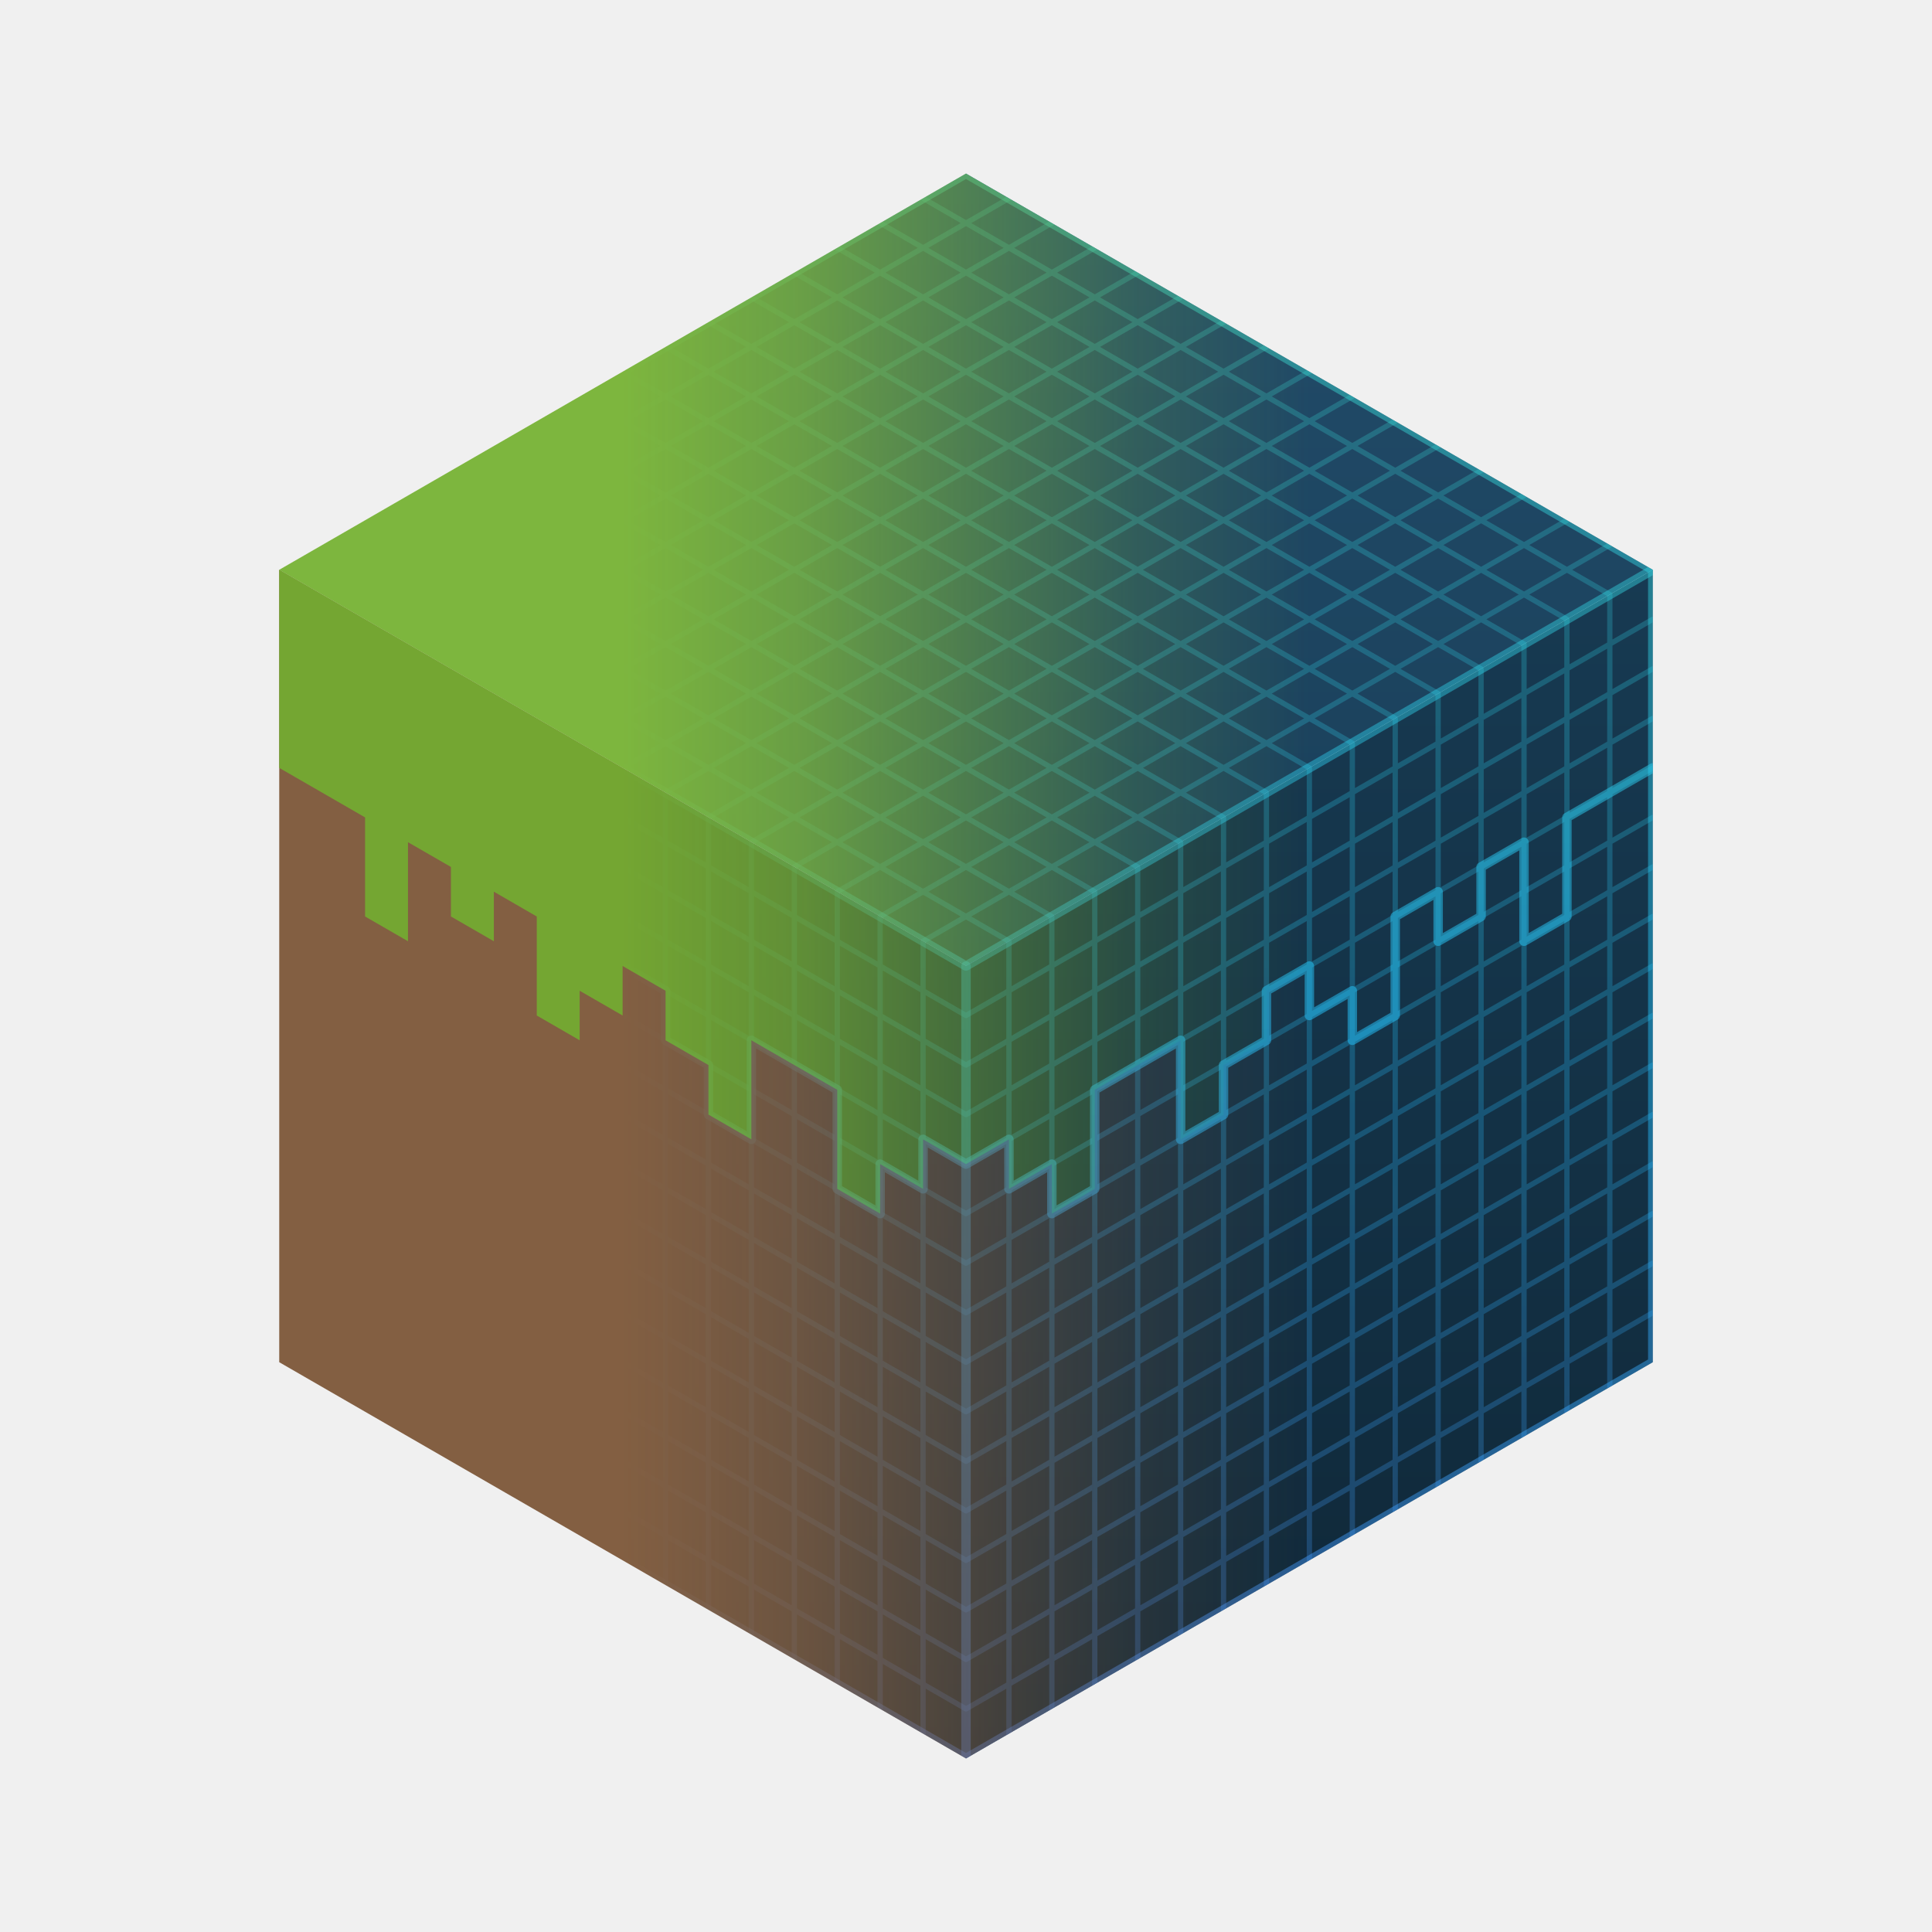
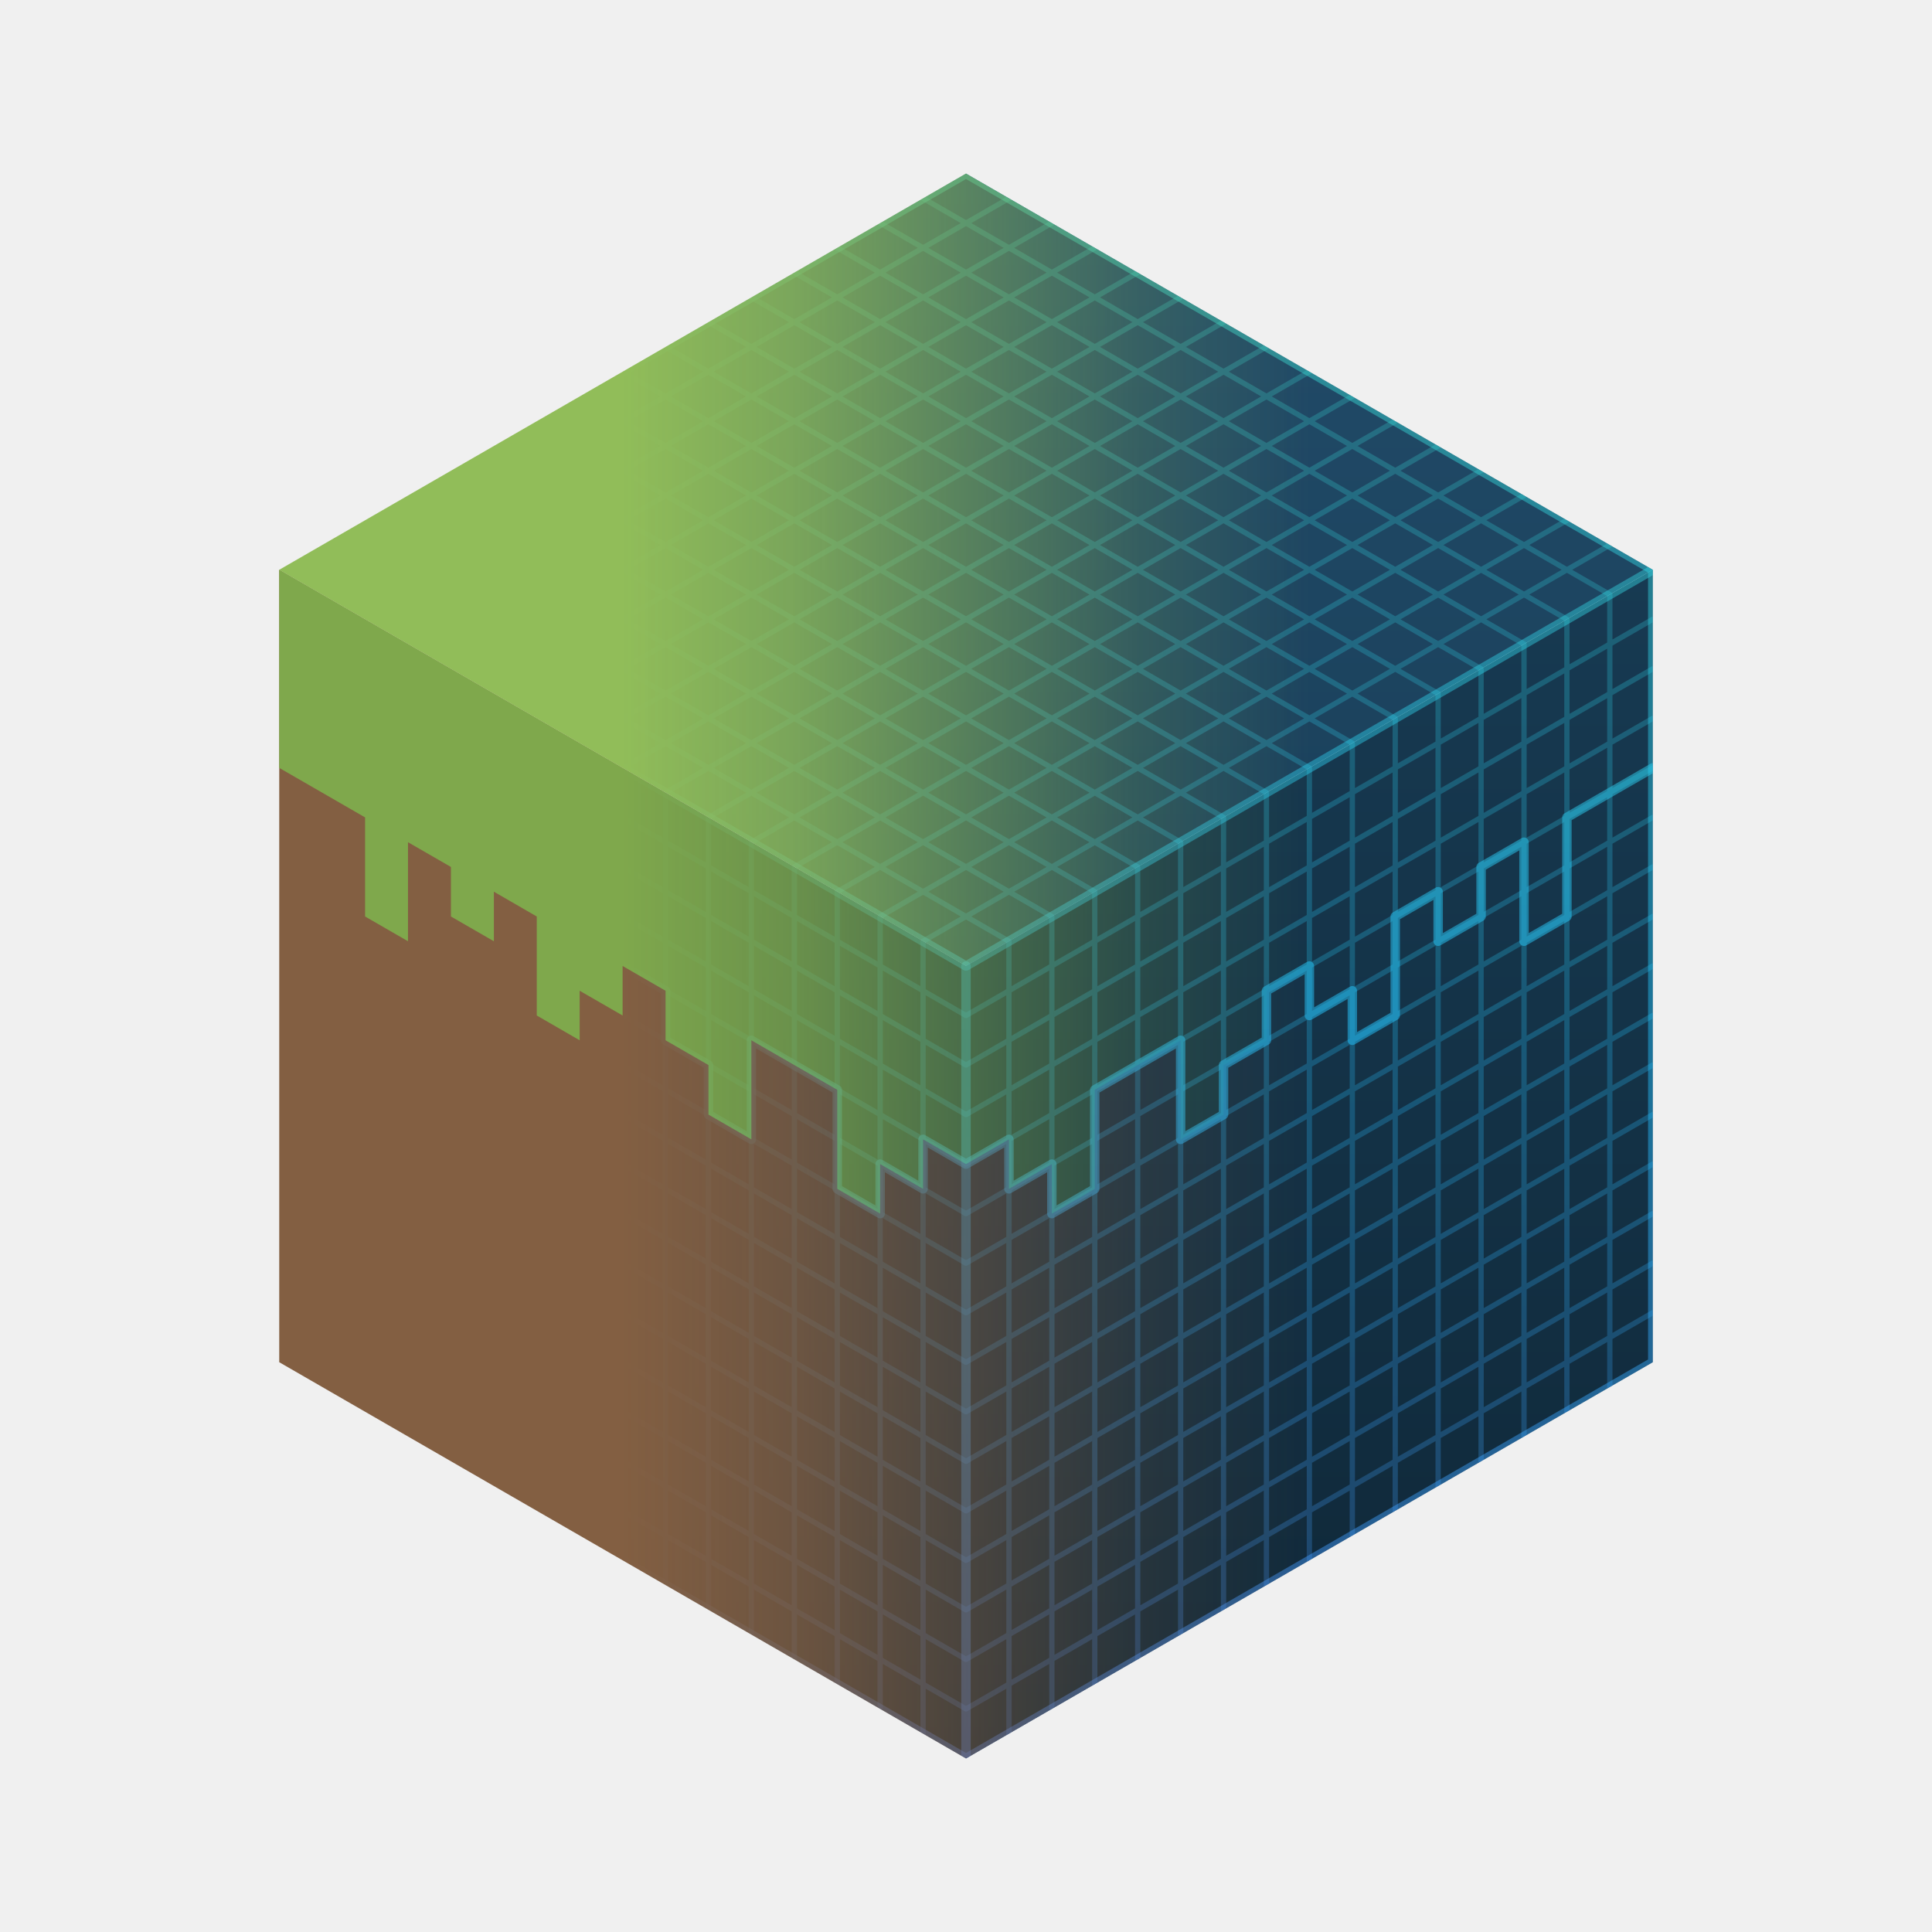
<svg xmlns="http://www.w3.org/2000/svg" viewBox="0 0 512 512" width="512" height="512">
  <defs>
    <pattern id="grain-top" width="16" height="16" patternUnits="userSpaceOnUse" patternTransform="matrix(11.375 6.5625 -11.375 6.5625 256.0 46.0)">
      <path fill="#ffffff" fill-opacity="0.07" d="        M256.000 46.000l11.375 6.562 l-11.375 6.562l-11.375 -6.562z         M278.750 59.125l11.375 6.562 l-11.375 6.562l-11.375 -6.562z         M301.500 72.250l11.375 6.562 l-11.375 6.562l-11.375 -6.562z         M358.375 105.062l11.375 6.562 l-11.375 6.562l-11.375 -6.562z         M381.125 118.188l11.375 6.562 l-11.375 6.562l-11.375 -6.562z         M312.875 91.938l11.375 6.562 l-11.375 6.562l-11.375 -6.562z         M312.875 105.062l11.375 6.562 l-11.375 6.562l-11.375 -6.562z         M324.250 111.625l11.375 6.562 l-11.375 6.562l-11.375 -6.562z         M347.000 124.750l11.375 6.562 l-11.375 6.562l-11.375 -6.562z         M358.375 131.312l11.375 6.562 l-11.375 6.562l-11.375 -6.562z         M403.875 157.562l11.375 6.562 l-11.375 6.562l-11.375 -6.562z         M244.625 78.812l11.375 6.562 l-11.375 6.562l-11.375 -6.562z         M290.125 105.062l11.375 6.562 l-11.375 6.562l-11.375 -6.562z         M347.000 151.000l11.375 6.562 l-11.375 6.562l-11.375 -6.562z         M381.125 170.688l11.375 6.562 l-11.375 6.562l-11.375 -6.562z         M290.125 131.312l11.375 6.562 l-11.375 6.562l-11.375 -6.562z         M233.250 111.625l11.375 6.562 l-11.375 6.562l-11.375 -6.562z         M278.750 137.875l11.375 6.562 l-11.375 6.562l-11.375 -6.562z         M290.125 144.438l11.375 6.562 l-11.375 6.562l-11.375 -6.562z         M324.250 164.125l11.375 6.562 l-11.375 6.562l-11.375 -6.562z         M176.375 91.938l11.375 6.562 l-11.375 6.562l-11.375 -6.562z         M199.125 105.062l11.375 6.562 l-11.375 6.562l-11.375 -6.562z         M267.375 144.438l11.375 6.562 l-11.375 6.562l-11.375 -6.562z         M290.125 157.562l11.375 6.562 l-11.375 6.562l-11.375 -6.562z         M187.750 111.625l11.375 6.562 l-11.375 6.562l-11.375 -6.562z         M199.125 118.188l11.375 6.562 l-11.375 6.562l-11.375 -6.562z         M210.500 124.750l11.375 6.562 l-11.375 6.562l-11.375 -6.562z         M324.250 190.375l11.375 6.562 l-11.375 6.562l-11.375 -6.562z         M312.875 196.938l11.375 6.562 l-11.375 6.562l-11.375 -6.562z         M153.625 118.188l11.375 6.562 l-11.375 6.562l-11.375 -6.562z         M176.375 131.312l11.375 6.562 l-11.375 6.562l-11.375 -6.562z         M210.500 151.000l11.375 6.562 l-11.375 6.562l-11.375 -6.562z         M221.875 157.562l11.375 6.562 l-11.375 6.562l-11.375 -6.562z         M312.875 210.062l11.375 6.562 l-11.375 6.562l-11.375 -6.562z         M210.500 164.125l11.375 6.562 l-11.375 6.562l-11.375 -6.562z         M301.500 216.625l11.375 6.562 l-11.375 6.562l-11.375 -6.562z         M130.875 131.312l11.375 6.562 l-11.375 6.562l-11.375 -6.562z         M153.625 144.438l11.375 6.562 l-11.375 6.562l-11.375 -6.562z         M210.500 177.250l11.375 6.562 l-11.375 6.562l-11.375 -6.562z         M221.875 210.062l11.375 6.562 l-11.375 6.562l-11.375 -6.562z         M85.375 144.438l11.375 6.562 l-11.375 6.562l-11.375 -6.562z         M153.625 183.812l11.375 6.562 l-11.375 6.562l-11.375 -6.562z" />
      <path fill="#000000" fill-opacity="0.05" d="        M324.250 85.375l11.375 6.562 l-11.375 6.562l-11.375 -6.562z         M256.000 59.125l11.375 6.562 l-11.375 6.562l-11.375 -6.562z         M267.375 65.688l11.375 6.562 l-11.375 6.562l-11.375 -6.562z         M335.625 105.062l11.375 6.562 l-11.375 6.562l-11.375 -6.562z         M369.750 124.750l11.375 6.562 l-11.375 6.562l-11.375 -6.562z         M392.500 137.875l11.375 6.562 l-11.375 6.562l-11.375 -6.562z         M244.625 65.688l11.375 6.562 l-11.375 6.562l-11.375 -6.562z         M290.125 91.938l11.375 6.562 l-11.375 6.562l-11.375 -6.562z         M301.500 111.625l11.375 6.562 l-11.375 6.562l-11.375 -6.562z         M210.500 72.250l11.375 6.562 l-11.375 6.562l-11.375 -6.562z         M244.625 91.938l11.375 6.562 l-11.375 6.562l-11.375 -6.562z         M267.375 105.062l11.375 6.562 l-11.375 6.562l-11.375 -6.562z         M312.875 131.312l11.375 6.562 l-11.375 6.562l-11.375 -6.562z         M324.250 137.875l11.375 6.562 l-11.375 6.562l-11.375 -6.562z         M244.625 105.062l11.375 6.562 l-11.375 6.562l-11.375 -6.562z         M335.625 157.562l11.375 6.562 l-11.375 6.562l-11.375 -6.562z         M187.750 85.375l11.375 6.562 l-11.375 6.562l-11.375 -6.562z         M210.500 98.500l11.375 6.562 l-11.375 6.562l-11.375 -6.562z         M221.875 105.062l11.375 6.562 l-11.375 6.562l-11.375 -6.562z         M347.000 177.250l11.375 6.562 l-11.375 6.562l-11.375 -6.562z         M233.250 124.750l11.375 6.562 l-11.375 6.562l-11.375 -6.562z         M312.875 170.688l11.375 6.562 l-11.375 6.562l-11.375 -6.562z         M233.250 137.875l11.375 6.562 l-11.375 6.562l-11.375 -6.562z         M165.000 111.625l11.375 6.562 l-11.375 6.562l-11.375 -6.562z         M176.375 118.188l11.375 6.562 l-11.375 6.562l-11.375 -6.562z         M221.875 144.438l11.375 6.562 l-11.375 6.562l-11.375 -6.562z         M199.125 144.438l11.375 6.562 l-11.375 6.562l-11.375 -6.562z         M244.625 170.688l11.375 6.562 l-11.375 6.562l-11.375 -6.562z         M267.375 183.812l11.375 6.562 l-11.375 6.562l-11.375 -6.562z         M165.000 137.875l11.375 6.562 l-11.375 6.562l-11.375 -6.562z         M233.250 177.250l11.375 6.562 l-11.375 6.562l-11.375 -6.562z         M278.750 203.500l11.375 6.562 l-11.375 6.562l-11.375 -6.562z         M130.875 144.438l11.375 6.562 l-11.375 6.562l-11.375 -6.562z         M153.625 157.562l11.375 6.562 l-11.375 6.562l-11.375 -6.562z         M210.500 190.375l11.375 6.562 l-11.375 6.562l-11.375 -6.562z         M233.250 203.500l11.375 6.562 l-11.375 6.562l-11.375 -6.562z         M96.750 137.875l11.375 6.562 l-11.375 6.562l-11.375 -6.562z         M119.500 151.000l11.375 6.562 l-11.375 6.562l-11.375 -6.562z         M142.250 164.125l11.375 6.562 l-11.375 6.562l-11.375 -6.562z         M119.500 164.125l11.375 6.562 l-11.375 6.562l-11.375 -6.562z         M233.250 229.750l11.375 6.562 l-11.375 6.562l-11.375 -6.562z         M256.000 242.875l11.375 6.562 l-11.375 6.562l-11.375 -6.562z" />
    </pattern>
    <pattern id="grain-side-left" width="16" height="16" patternUnits="userSpaceOnUse" patternTransform="matrix(11.375 6.5625 0 13.125 74.0 151.0)">
      <path fill="#ffffff" fill-opacity="0.07" d="        M233.250 308.500l11.375 6.562 l0.000 13.125l-11.375 -6.562z         M119.500 256.000l11.375 6.562 l0.000 13.125l-11.375 -6.562z         M233.250 334.750l11.375 6.562 l0.000 13.125l-11.375 -6.562z         M96.750 269.125l11.375 6.562 l0.000 13.125l-11.375 -6.562z         M142.250 295.375l11.375 6.562 l0.000 13.125l-11.375 -6.562z         M221.875 354.438l11.375 6.562 l0.000 13.125l-11.375 -6.562z         M85.375 288.812l11.375 6.562 l0.000 13.125l-11.375 -6.562z         M199.125 367.562l11.375 6.562 l0.000 13.125l-11.375 -6.562z         M85.375 315.062l11.375 6.562 l0.000 13.125l-11.375 -6.562z         M108.125 328.188l11.375 6.562 l0.000 13.125l-11.375 -6.562z         M85.375 328.188l11.375 6.562 l0.000 13.125l-11.375 -6.562z         M130.875 354.438l11.375 6.562 l0.000 13.125l-11.375 -6.562z         M233.250 413.500l11.375 6.562 l0.000 13.125l-11.375 -6.562z         M176.375 393.812l11.375 6.562 l0.000 13.125l-11.375 -6.562z         M233.250 426.625l11.375 6.562 l0.000 13.125l-11.375 -6.562z         M153.625 393.812l11.375 6.562 l0.000 13.125l-11.375 -6.562z         M233.250 439.750l11.375 6.562 l0.000 13.125l-11.375 -6.562z" />
      <path fill="#000000" fill-opacity="0.05" d="        M210.500 282.250l11.375 6.562 l0.000 13.125l-11.375 -6.562z         M165.000 269.125l11.375 6.562 l0.000 13.125l-11.375 -6.562z         M244.625 315.062l11.375 6.562 l0.000 13.125l-11.375 -6.562z         M153.625 275.688l11.375 6.562 l0.000 13.125l-11.375 -6.562z         M233.250 321.625l11.375 6.562 l0.000 13.125l-11.375 -6.562z         M96.750 256.000l11.375 6.562 l0.000 13.125l-11.375 -6.562z         M142.250 282.250l11.375 6.562 l0.000 13.125l-11.375 -6.562z         M165.000 295.375l11.375 6.562 l0.000 13.125l-11.375 -6.562z         M199.125 315.062l11.375 6.562 l0.000 13.125l-11.375 -6.562z         M85.375 262.562l11.375 6.562 l0.000 13.125l-11.375 -6.562z         M108.125 288.812l11.375 6.562 l0.000 13.125l-11.375 -6.562z         M165.000 321.625l11.375 6.562 l0.000 13.125l-11.375 -6.562z         M165.000 334.750l11.375 6.562 l0.000 13.125l-11.375 -6.562z         M187.750 347.875l11.375 6.562 l0.000 13.125l-11.375 -6.562z         M244.625 380.688l11.375 6.562 l0.000 13.125l-11.375 -6.562z         M187.750 361.000l11.375 6.562 l0.000 13.125l-11.375 -6.562z         M244.625 393.812l11.375 6.562 l0.000 13.125l-11.375 -6.562z         M119.500 334.750l11.375 6.562 l0.000 13.125l-11.375 -6.562z         M244.625 406.938l11.375 6.562 l0.000 13.125l-11.375 -6.562z         M96.750 334.750l11.375 6.562 l0.000 13.125l-11.375 -6.562z         M142.250 361.000l11.375 6.562 l0.000 13.125l-11.375 -6.562z         M153.625 367.562l11.375 6.562 l0.000 13.125l-11.375 -6.562z         M108.125 354.438l11.375 6.562 l0.000 13.125l-11.375 -6.562z         M130.875 367.562l11.375 6.562 l0.000 13.125l-11.375 -6.562z         M96.750 361.000l11.375 6.562 l0.000 13.125l-11.375 -6.562z         M119.500 374.125l11.375 6.562 l0.000 13.125l-11.375 -6.562z         M130.875 380.688l11.375 6.562 l0.000 13.125l-11.375 -6.562z         M244.625 446.312l11.375 6.562 l0.000 13.125l-11.375 -6.562z" />
    </pattern>
    <pattern id="grain-side-right" width="16" height="16" patternUnits="userSpaceOnUse" patternTransform="matrix(-11.375 6.5625 -11.375 19.6875 438.0 151.0)">
      <path fill="#ffffff" fill-opacity="0.07" d="        M221.875 341.312l-11.375 6.562 l-11.375 19.688l11.375 -6.562z         M324.250 295.375l-11.375 6.562 l-11.375 19.688l11.375 -6.562z         M199.125 380.688l-11.375 6.562 l-11.375 19.688l11.375 -6.562z         M324.250 321.625l-11.375 6.562 l-11.375 19.688l11.375 -6.562z         M278.750 347.875l-11.375 6.562 l-11.375 19.688l11.375 -6.562z         M187.750 413.500l-11.375 6.562 l-11.375 19.688l11.375 -6.562z         M312.875 354.438l-11.375 6.562 l-11.375 19.688l11.375 -6.562z         M187.750 439.750l-11.375 6.562 l-11.375 19.688l11.375 -6.562z         M290.125 393.812l-11.375 6.562 l-11.375 19.688l11.375 -6.562z         M267.375 406.938l-11.375 6.562 l-11.375 19.688l11.375 -6.562z         M278.750 413.500l-11.375 6.562 l-11.375 19.688l11.375 -6.562z         M233.250 439.750l-11.375 6.562 l-11.375 19.688l11.375 -6.562z         M130.875 498.812l-11.375 6.562 l-11.375 19.688l11.375 -6.562z         M176.375 485.688l-11.375 6.562 l-11.375 19.688l11.375 -6.562z         M119.500 518.500l-11.375 6.562 l-11.375 19.688l11.375 -6.562z         M187.750 492.250l-11.375 6.562 l-11.375 19.688l11.375 -6.562z         M108.125 538.188l-11.375 6.562 l-11.375 19.688l11.375 -6.562z" />
    </pattern>
    <linearGradient id="tech-top" gradientUnits="userSpaceOnUse" x1="0" y1="46" x2="0" y2="256">
      <stop offset="0" stop-color="#224c6a" />
      <stop offset="1" stop-color="#193f59" />
    </linearGradient>
    <linearGradient id="tech-face" gradientUnits="userSpaceOnUse" x1="0" y1="151" x2="0" y2="466">
      <stop offset="0" stop-color="#173a52" />
      <stop offset="1" stop-color="#0f2737" />
    </linearGradient>
    <linearGradient id="wire-grad" gradientUnits="userSpaceOnUse" x1="0" y1="46" x2="0" y2="466">
      <stop offset="0" stop-color="#3ee0c6" />
      <stop offset="0.55" stop-color="#24c4ff" />
      <stop offset="1" stop-color="#4f8cff" />
    </linearGradient>
    <clipPath id="right-clip">
      <path d="M256,46 L438,151 L438,361 L256,466 Z" />
    </clipPath>
    <linearGradient id="bleed-to-right" gradientUnits="userSpaceOnUse" x1="256" y1="0" x2="347" y2="0">
      <stop offset="0" stop-color="#ffffff" stop-opacity="0.5" />
      <stop offset="0.5" stop-color="#ffffff" stop-opacity="0.2" />
      <stop offset="1" stop-color="#ffffff" stop-opacity="0" />
    </linearGradient>
    <linearGradient id="bleed-to-left" gradientUnits="userSpaceOnUse" x1="256" y1="0" x2="165" y2="0">
      <stop offset="0" stop-color="#ffffff" stop-opacity="0.5" />
      <stop offset="0.5" stop-color="#ffffff" stop-opacity="0.2" />
      <stop offset="1" stop-color="#ffffff" stop-opacity="0" />
    </linearGradient>
    <mask id="mask-bleed-to-right" maskUnits="userSpaceOnUse" x="0" y="0" width="512" height="512">
      <rect x="0" y="0" width="512" height="512" fill="url(#bleed-to-right)" />
    </mask>
    <mask id="mask-bleed-to-left" maskUnits="userSpaceOnUse" x="0" y="0" width="512" height="512">
      <rect x="0" y="0" width="512" height="512" fill="url(#bleed-to-left)" />
    </mask>
  </defs>
  <polygon points="74,151 256,256 256,466 74,361" fill="#835f42" />
-   <polygon points="74.00,151.00 256.00,256.00 256.00,308.50 244.62,301.94 244.62,315.06 233.25,308.50 233.25,321.62 221.88,315.06 221.88,288.81 210.50,282.25 199.12,275.69 199.12,301.94 187.75,295.38 187.75,282.25 176.38,275.69 176.38,262.56 165.00,256.00 165.00,269.12 153.62,262.56 153.62,275.69 142.25,269.12 142.25,242.88 130.88,236.31 130.88,249.44 119.50,242.88 119.50,229.75 108.12,223.19 108.12,249.44 96.75,242.88 96.75,216.62 85.38,210.06 74.00,203.50" fill="#74a632" />
+   <polygon points="74.00,151.00 256.00,256.00 256.00,308.50 244.62,301.94 244.62,315.06 233.25,308.50 233.25,321.62 221.88,315.06 221.88,288.81 210.50,282.25 199.12,275.69 199.12,301.94 187.75,295.38 187.75,282.25 176.38,275.69 176.38,262.56 165.00,256.00 165.00,269.12 153.62,262.56 153.62,275.69 142.25,269.12 142.25,242.88 130.88,236.31 130.88,249.44 119.50,242.88 119.50,229.75 108.12,223.19 108.12,249.44 96.75,242.88 96.75,216.62 85.38,210.06 74.00,203.50" fill="#7fa84c" />
  <polygon points="74,151 256,256 256,466 74,361" fill="url(#grain-side-left)" />
-   <polygon points="256,46 256,256 74,151" fill="#7db63e" />
+   <polygon points="256,46 256,256 74,151" fill="#91bd59" />
  <polygon points="256,46 256,256 74,151" fill="url(#grain-top)" />
  <g clip-path="url(#right-clip)">
    <polygon points="256,46 438,151 256,256" fill="url(#tech-top)" />
    <polygon points="438,151 256,256 256,466 438,361" fill="url(#tech-face)" />
    <g fill="none" stroke="url(#wire-grad)" stroke-linecap="round" stroke-linejoin="round">
      <g opacity="0.26" stroke-width="1.4">
        <path d="M426.62,157.56 L426.62,367.56 M438,164.12 L256,269.12 M256,59.12 L426.62,157.56 M267.38,52.56 L256,59.12 M415.25,164.12 L415.25,374.12 M438,177.25 L256,282.25 M256,72.25 L415.25,164.12 M278.75,59.12 L256,72.25 M403.88,170.69 L403.88,380.69 M438,190.38 L256,295.38 M256,85.38 L403.88,170.69 M290.12,65.69 L256,85.38 M392.5,177.25 L392.5,387.25 M438,203.5 L256,308.5 M256,98.5 L392.5,177.25 M301.5,72.25 L256,98.5 M381.12,183.81 L381.12,393.81 M438,216.62 L256,321.62 M256,111.62 L381.12,183.81 M312.88,78.81 L256,111.62 M369.75,190.38 L369.75,400.38 M438,229.75 L256,334.75 M256,124.75 L369.75,190.38 M324.25,85.38 L256,124.75 M358.38,196.94 L358.38,406.94 M438,242.88 L256,347.88 M256,137.88 L358.38,196.94 M335.62,91.94 L256,137.88 M347,203.5 L347,413.5 M438,256 L256,361 M256,151 L347,203.5 M347,98.5 L256,151 M335.62,210.06 L335.62,420.06 M438,269.12 L256,374.12 M256,164.12 L335.62,210.06 M358.38,105.06 L256,164.12 M324.25,216.62 L324.25,426.62 M438,282.25 L256,387.25 M256,177.25 L324.25,216.62 M369.75,111.62 L256,177.25 M312.88,223.19 L312.88,433.19 M438,295.38 L256,400.38 M256,190.38 L312.88,223.19 M381.12,118.19 L256,190.38 M301.5,229.75 L301.5,439.75 M438,308.5 L256,413.5 M256,203.5 L301.5,229.75 M392.5,124.75 L256,203.5 M290.12,236.31 L290.12,446.31 M438,321.62 L256,426.62 M256,216.62 L290.12,236.31 M403.88,131.31 L256,216.62 M278.75,242.88 L278.75,452.88 M438,334.75 L256,439.75 M256,229.75 L278.75,242.88 M415.25,137.88 L256,229.75 M267.38,249.44 L267.38,459.44 M438,347.88 L256,452.88 M256,242.88 L267.38,249.44 M426.62,144.44 L256,242.88" />
      </g>
      <path d="M256,308.5 L267.38,301.94 L267.38,315.06 L278.75,308.5 L278.75,321.62 L290.12,315.06 L290.12,288.81 L301.5,282.25 L312.88,275.69 L312.88,301.94 L324.25,295.38 L324.25,282.25 L335.62,275.69 L335.62,262.56 L347,256 L347,269.12 L358.38,262.56 L358.38,275.69 L369.75,269.12 L369.75,242.88 L381.12,236.31 L381.12,249.44 L392.5,242.88 L392.5,229.75 L403.88,223.19 L403.88,249.44 L415.25,242.88 L415.25,216.62 L426.62,210.06 L438,203.5" stroke-width="2.5" opacity="0.5" />
      <path d="M256,46 L438,151 L438,361 L256,466" stroke-width="2.5" opacity="0.45" />
      <path d="M256,256 L256,466" stroke-width="2.5" opacity="0.45" />
      <path d="M438,151 L256,256" stroke-width="2.5" opacity="0.45" />
    </g>
  </g>
  <g mask="url(#mask-bleed-to-left)">
    <g transform="matrix(-1 0 0 1 512 0)">
      <g clip-path="url(#right-clip)">
        <polygon points="256,46 438,151 256,256" fill="url(#tech-top)" />
        <polygon points="438,151 256,256 256,466 438,361" fill="url(#tech-face)" />
        <g fill="none" stroke="url(#wire-grad)" stroke-linecap="round" stroke-linejoin="round">
          <g opacity="0.26" stroke-width="1.4">
            <path d="M426.62,157.56 L426.62,367.56 M438,164.12 L256,269.12 M256,59.12 L426.62,157.56 M267.38,52.56 L256,59.12 M415.25,164.12 L415.25,374.12 M438,177.25 L256,282.25 M256,72.25 L415.25,164.12 M278.75,59.12 L256,72.25 M403.88,170.69 L403.88,380.69 M438,190.38 L256,295.38 M256,85.38 L403.88,170.69 M290.12,65.69 L256,85.38 M392.5,177.25 L392.5,387.25 M438,203.5 L256,308.5 M256,98.5 L392.5,177.25 M301.5,72.25 L256,98.5 M381.12,183.81 L381.12,393.81 M438,216.62 L256,321.62 M256,111.62 L381.12,183.81 M312.88,78.81 L256,111.62 M369.75,190.38 L369.75,400.38 M438,229.75 L256,334.75 M256,124.75 L369.75,190.38 M324.25,85.38 L256,124.75 M358.38,196.94 L358.38,406.94 M438,242.88 L256,347.88 M256,137.88 L358.38,196.94 M335.62,91.94 L256,137.88 M347,203.5 L347,413.5 M438,256 L256,361 M256,151 L347,203.5 M347,98.5 L256,151 M335.62,210.06 L335.62,420.06 M438,269.12 L256,374.12 M256,164.12 L335.62,210.06 M358.38,105.06 L256,164.12 M324.25,216.62 L324.25,426.62 M438,282.25 L256,387.25 M256,177.25 L324.25,216.62 M369.75,111.62 L256,177.25 M312.88,223.19 L312.88,433.19 M438,295.38 L256,400.38 M256,190.38 L312.88,223.19 M381.12,118.19 L256,190.38 M301.5,229.75 L301.5,439.75 M438,308.5 L256,413.5 M256,203.5 L301.5,229.75 M392.5,124.75 L256,203.5 M290.12,236.31 L290.12,446.31 M438,321.62 L256,426.62 M256,216.62 L290.12,236.31 M403.88,131.31 L256,216.62 M278.75,242.88 L278.75,452.88 M438,334.75 L256,439.75 M256,229.75 L278.75,242.88 M415.25,137.88 L256,229.75 M267.38,249.44 L267.38,459.44 M438,347.88 L256,452.88 M256,242.88 L267.38,249.44 M426.62,144.44 L256,242.88" />
          </g>
          <path d="M256,308.5 L267.38,301.94 L267.38,315.06 L278.75,308.5 L278.75,321.62 L290.12,315.06 L290.12,288.81 L301.5,282.25 L312.88,275.69 L312.88,301.94 L324.25,295.38 L324.25,282.25 L335.62,275.69 L335.62,262.56 L347,256 L347,269.12 L358.38,262.56 L358.38,275.69 L369.75,269.12 L369.75,242.88 L381.12,236.31 L381.12,249.44 L392.5,242.88 L392.5,229.75 L403.88,223.19 L403.88,249.44 L415.25,242.88 L415.25,216.62 L426.62,210.06 L438,203.5" stroke-width="2.5" opacity="0.5" />
          <path d="M256,46 L438,151 L438,361 L256,466" stroke-width="2.5" opacity="0.45" />
          <path d="M256,256 L256,466" stroke-width="2.5" opacity="0.45" />
          <path d="M438,151 L256,256" stroke-width="2.5" opacity="0.45" />
        </g>
      </g>
    </g>
  </g>
  <g mask="url(#mask-bleed-to-right)">
    <g transform="matrix(-1 0 0 1 512 0)">
      <polygon points="74,151 256,256 256,466 74,361" fill="#835f42" />
-       <polygon points="74.00,151.00 256.00,256.00 256.00,308.50 244.62,301.94 244.62,315.06 233.25,308.50 233.25,321.62 221.88,315.06 221.88,288.81 210.50,282.25 199.12,275.69 199.12,301.94 187.75,295.38 187.75,282.25 176.38,275.69 176.38,262.56 165.00,256.00 165.00,269.12 153.62,262.56 153.62,275.69 142.25,269.12 142.25,242.88 130.88,236.31 130.88,249.44 119.50,242.88 119.50,229.75 108.12,223.19 108.12,249.44 96.75,242.88 96.75,216.62 85.38,210.06 74.00,203.50" fill="#74a632" />
+       <polygon points="74.00,151.00 256.00,256.00 256.00,308.50 244.62,301.94 244.62,315.06 233.25,308.50 233.25,321.62 221.88,315.06 221.88,288.81 210.50,282.25 199.12,275.69 199.12,301.94 187.75,295.38 187.75,282.25 176.38,275.69 176.38,262.56 165.00,256.00 165.00,269.12 153.62,262.56 153.62,275.69 142.25,269.12 142.25,242.88 130.88,236.31 130.88,249.44 119.50,242.88 119.50,229.75 108.12,223.19 108.12,249.44 96.75,242.88 96.75,216.62 85.38,210.06 74.00,203.50" fill="#7fa84c" />
      <polygon points="74,151 256,256 256,466 74,361" fill="url(#grain-side-left)" />
-       <polygon points="256,46 256,256 74,151" fill="#7db63e" />
+       <polygon points="256,46 256,256 74,151" fill="#91bd59" />
      <polygon points="256,46 256,256 74,151" fill="url(#grain-top)" />
    </g>
  </g>
</svg>
